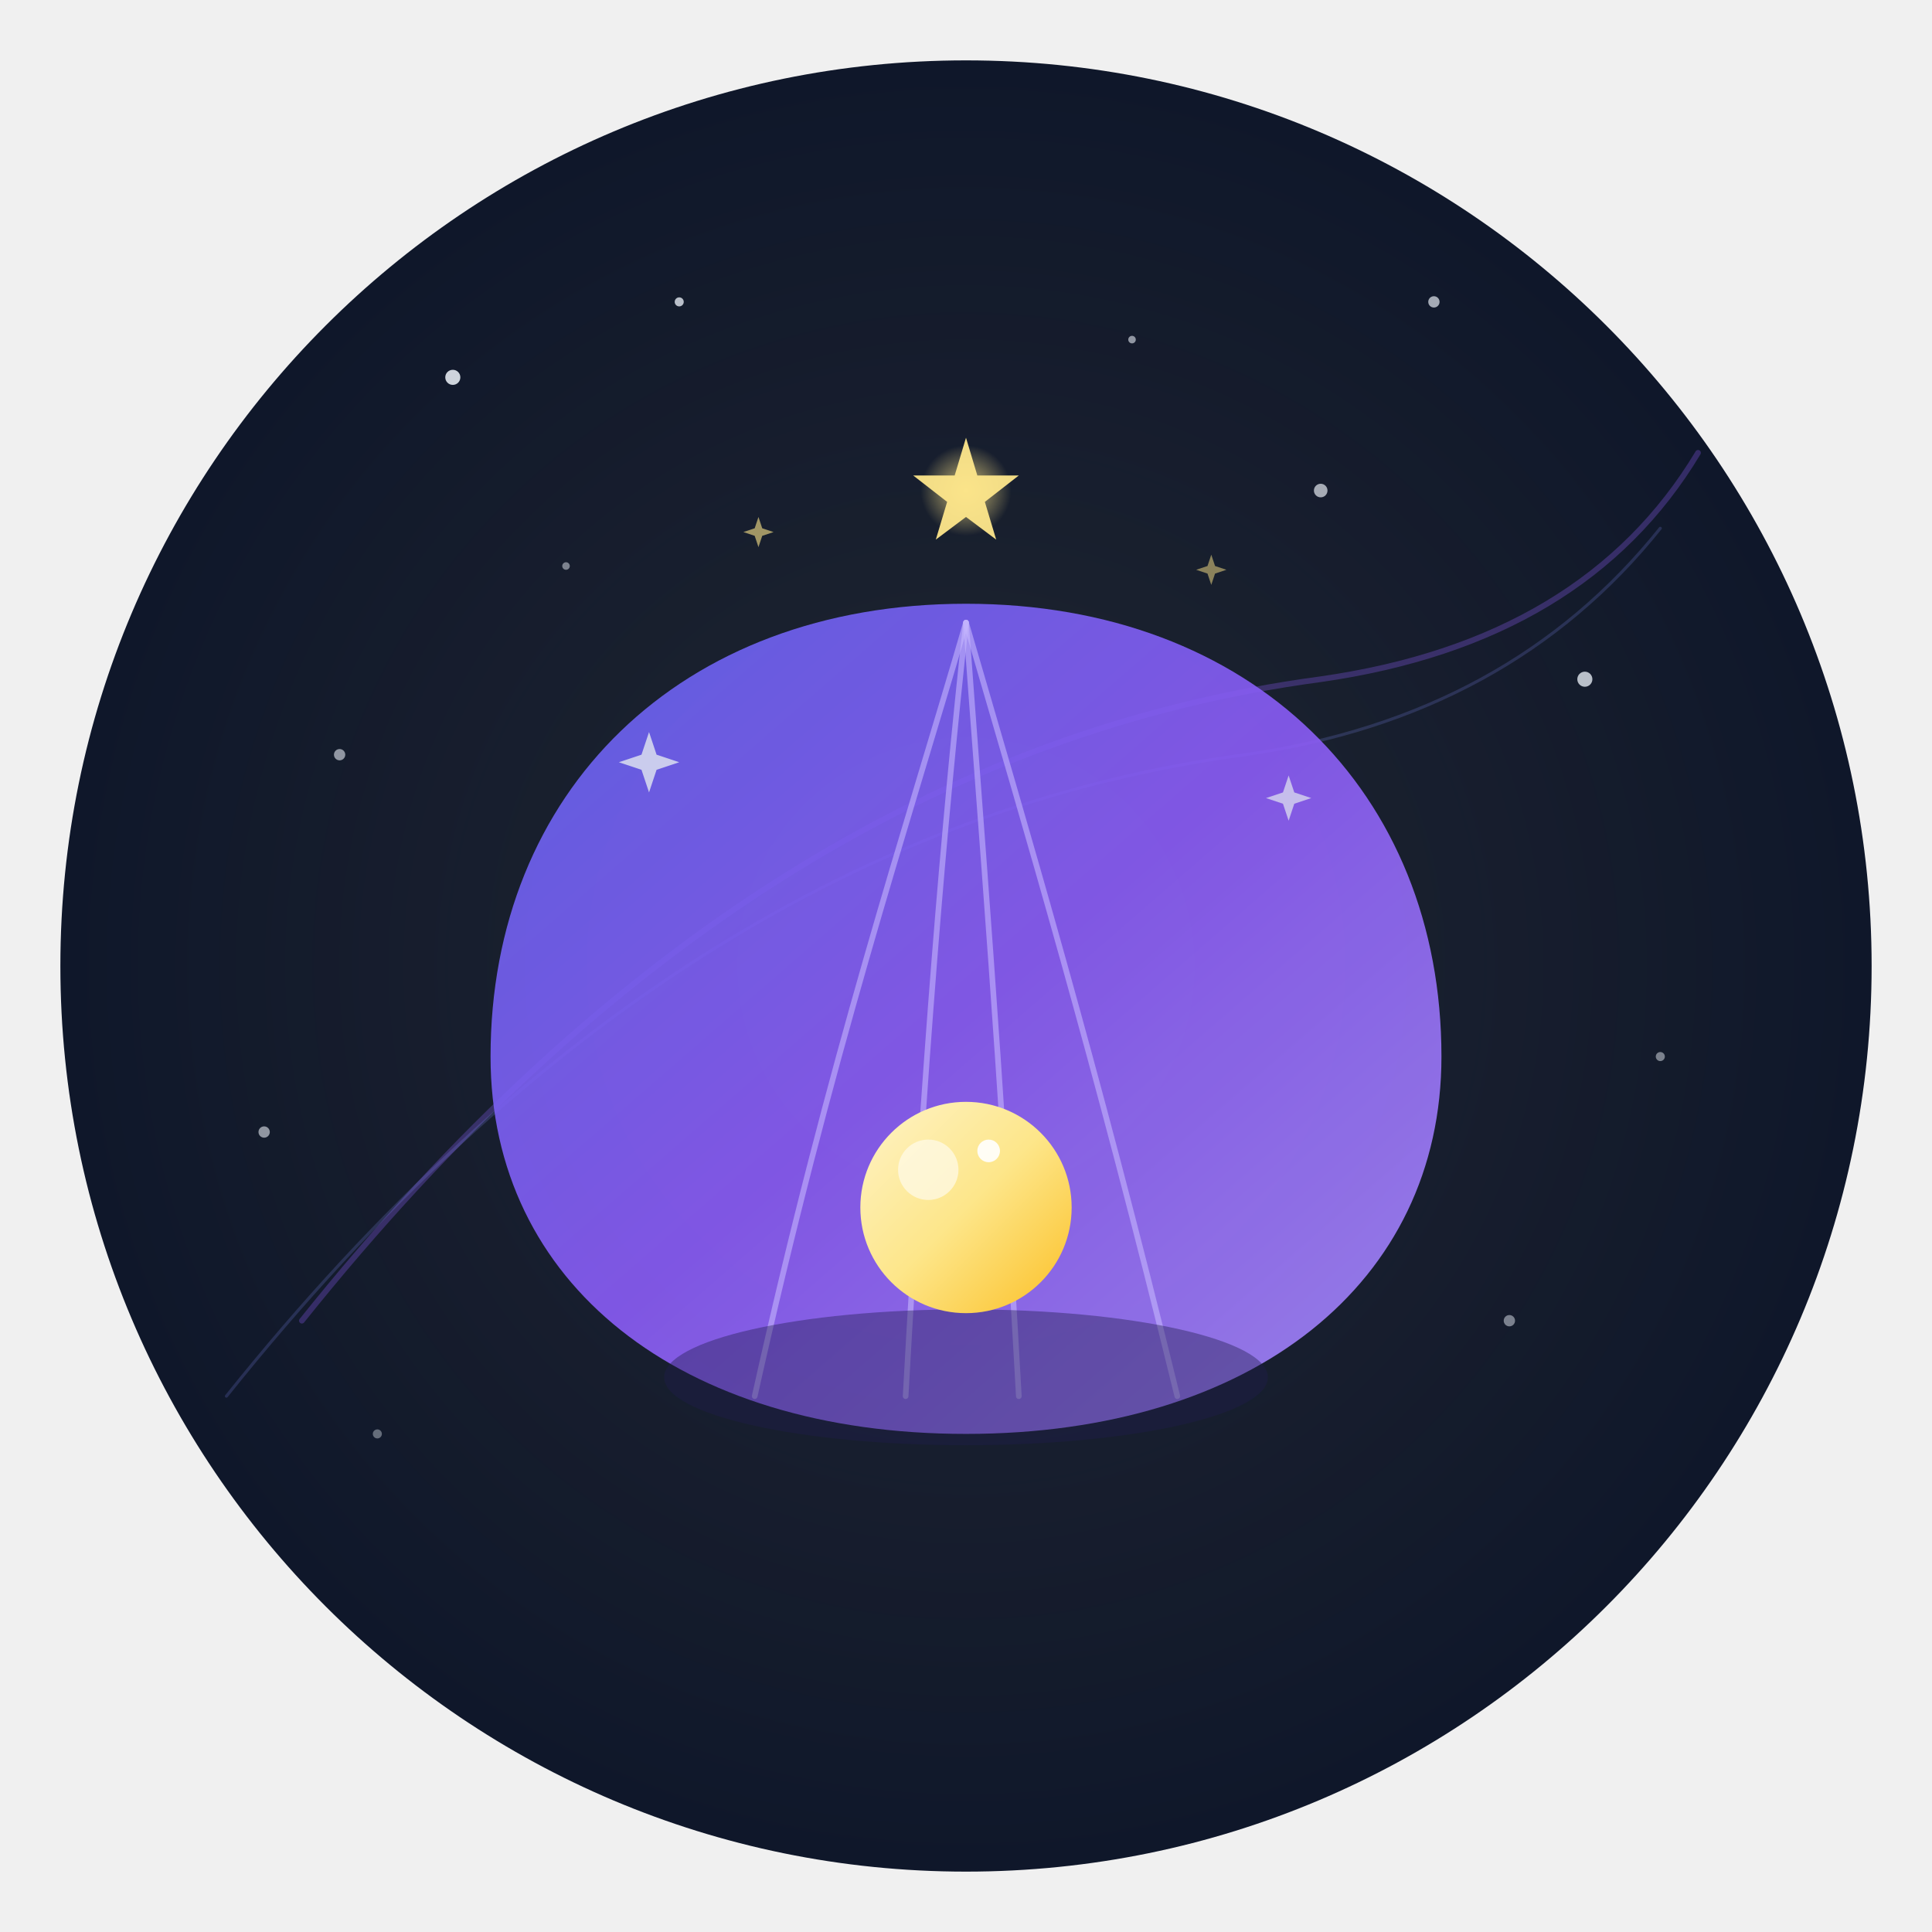
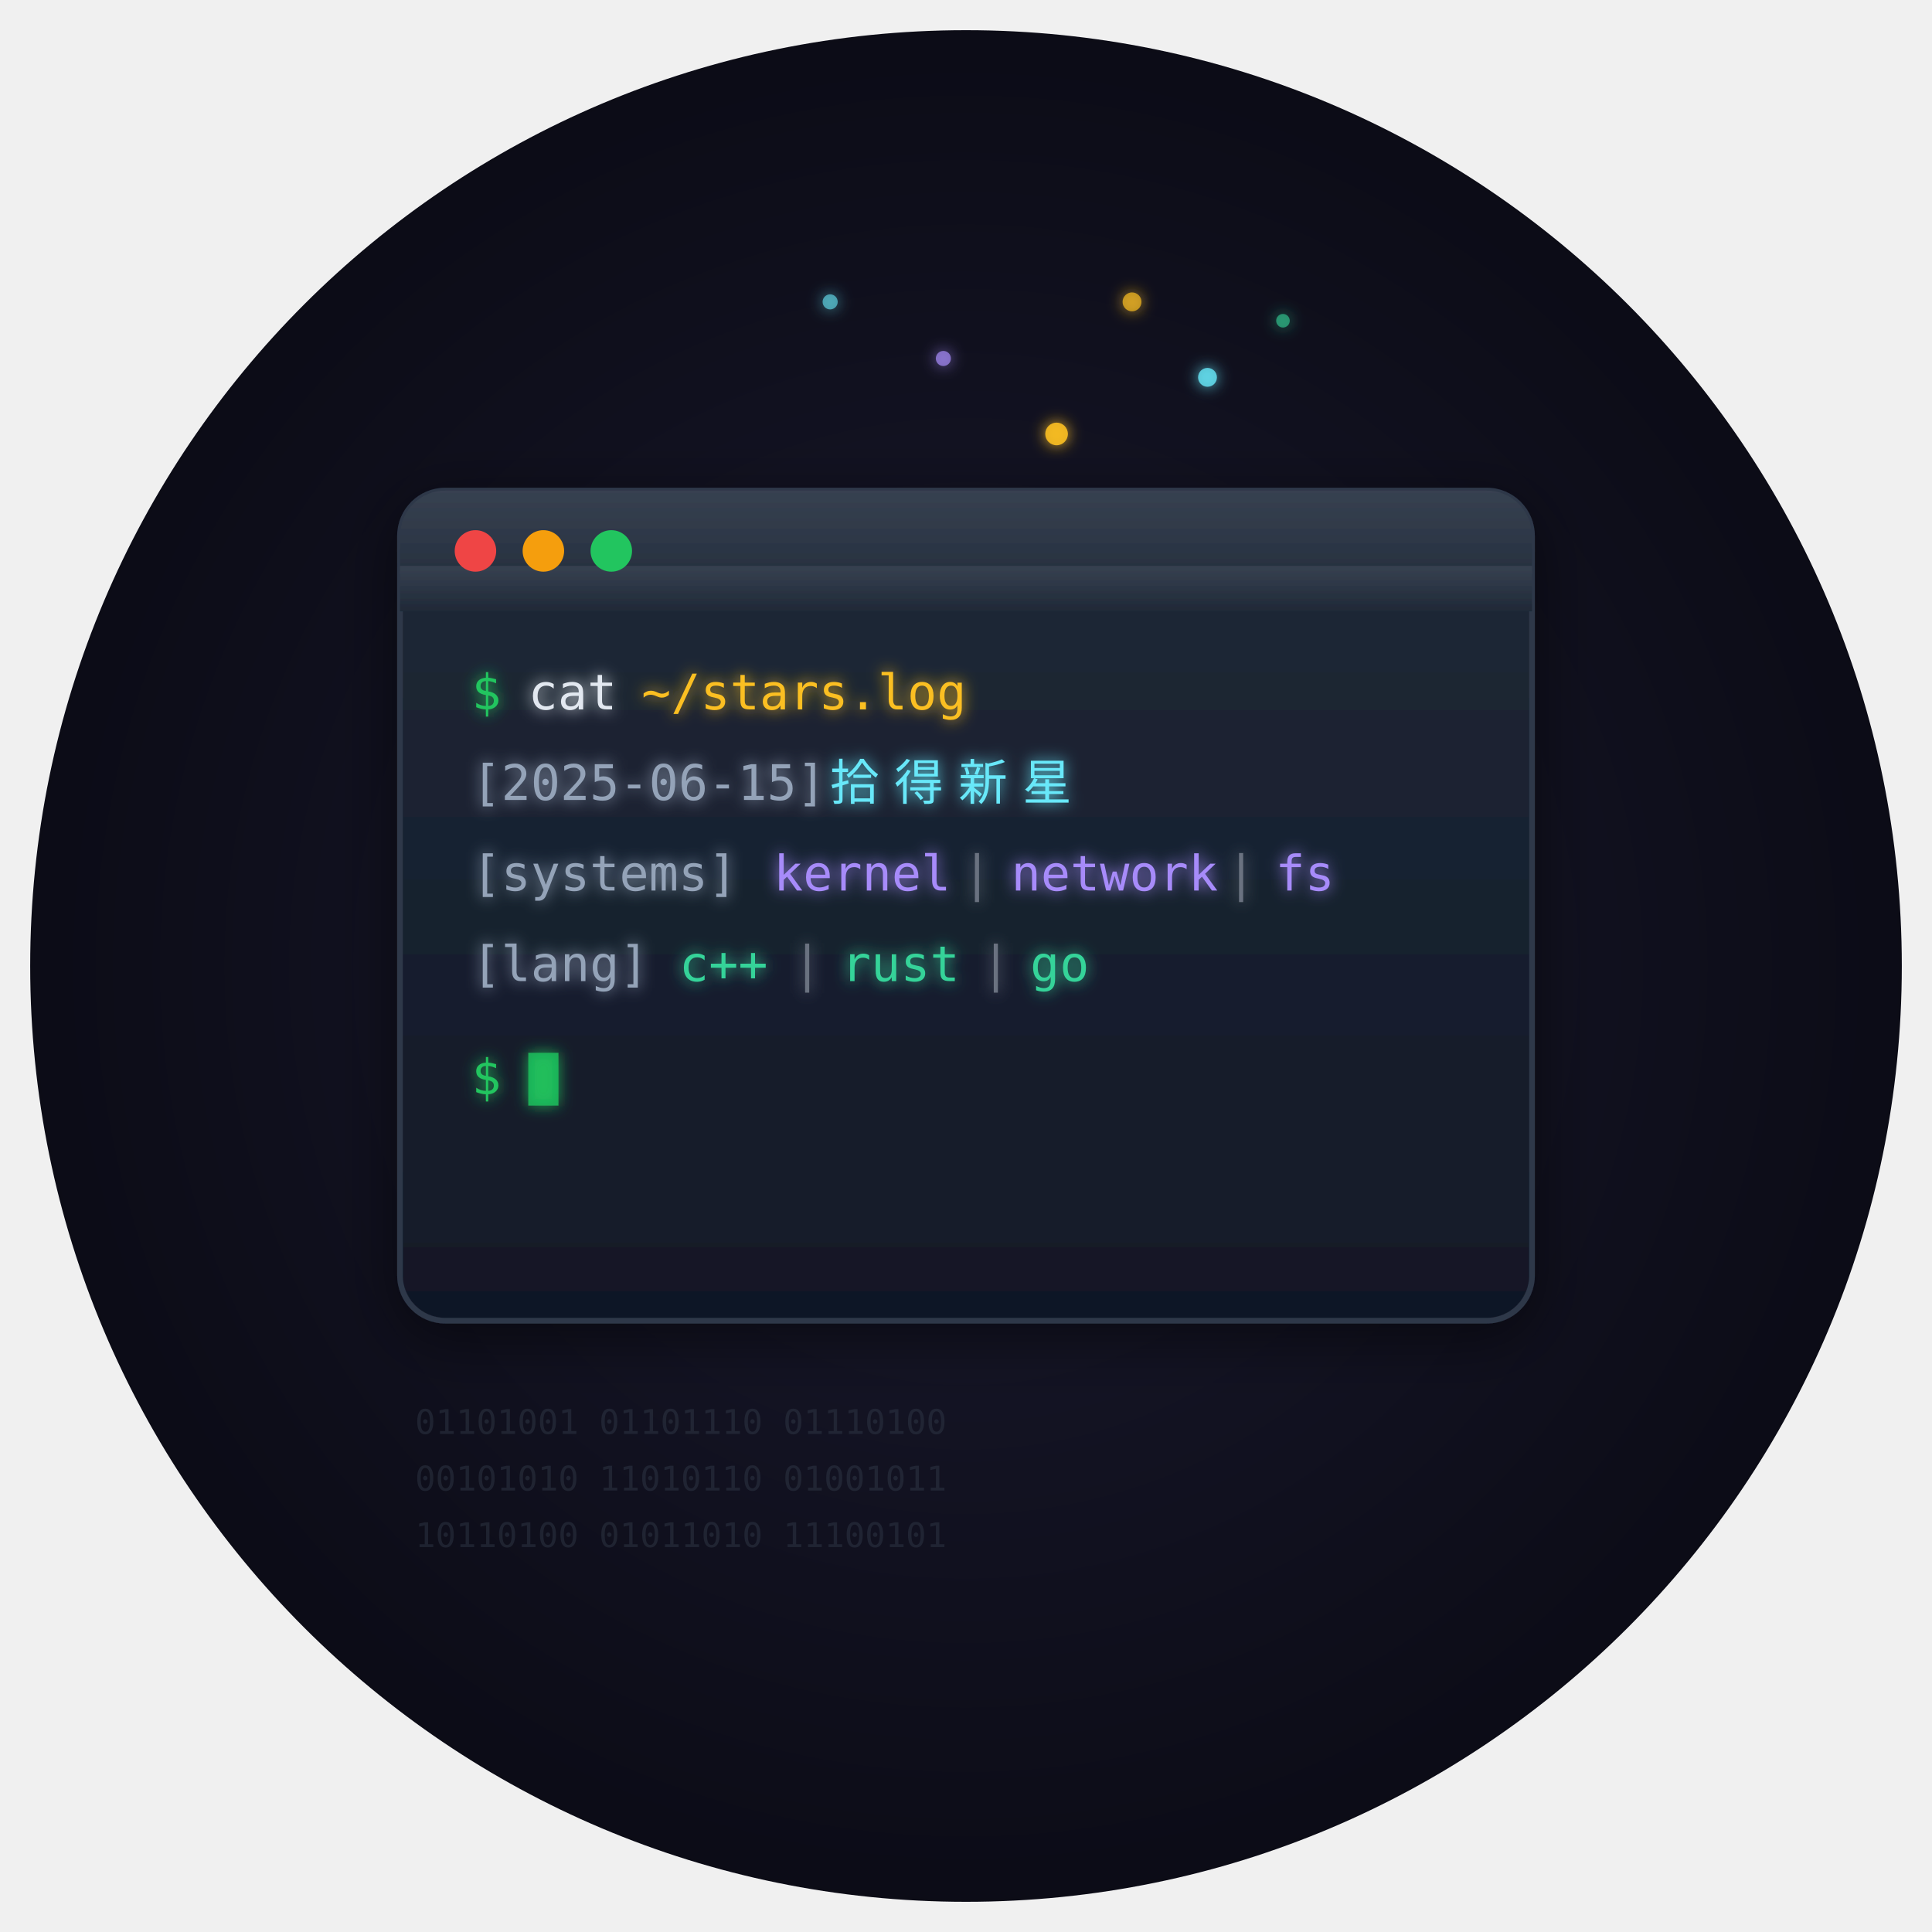
<svg xmlns="http://www.w3.org/2000/svg" viewBox="0 0 512 512" width="512" height="512">
  <defs>
-     <linearGradient id="shellGrad" x1="0%" y1="0%" x2="100%" y2="100%">
-       <stop offset="0%" style="stop-color:#6366f1" />
-       <stop offset="50%" style="stop-color:#8b5cf6" />
-       <stop offset="100%" style="stop-color:#a78bfa" />
+     <radialGradient id="bg" cx="50%" cy="50%" r="55%">
+       <stop offset="0%" stop-color="#1a1a2e" />
+       <stop offset="100%" stop-color="#0a0a14" />
+     </radialGradient>
+     <linearGradient id="termGrad" x1="0%" y1="0%" x2="0%" y2="100%">
+       <stop offset="0%" stop-color="#1f2937" />
+       <stop offset="100%" stop-color="#111827" />
    </linearGradient>
-     <linearGradient id="pearlGrad" x1="0%" y1="0%" x2="100%" y2="100%">
-       <stop offset="0%" style="stop-color:#fef3c7" />
-       <stop offset="50%" style="stop-color:#fde68a" />
-       <stop offset="100%" style="stop-color:#fbbf24" />
+     <linearGradient id="barGrad" x1="0%" y1="0%" x2="0%" y2="100%">
+       <stop offset="0%" stop-color="#374151" />
+       <stop offset="100%" stop-color="#1f2937" />
    </linearGradient>
-     <radialGradient id="starGlow" cx="50%" cy="50%" r="50%">
-       <stop offset="0%" style="stop-color:#fde68a;stop-opacity:0.8" />
-       <stop offset="100%" style="stop-color:#fde68a;stop-opacity:0" />
-     </radialGradient>
+     <filter id="glow">
+       <feGaussianBlur stdDeviation="2" result="blur" />
+       <feMerge>
+         <feMergeNode in="blur" />
+         <feMergeNode in="SourceGraphic" />
+       </feMerge>
+     </filter>
+     <filter id="shadow">
+       <feDropShadow dx="0" dy="4" stdDeviation="8" flood-color="#000" flood-opacity="0.5" />
+     </filter>
  </defs>
-   <circle cx="256" cy="256" r="240" fill="#0f172a" />
-   <circle cx="256" cy="256" r="240" fill="url(#starGlow)" opacity="0.1" />
-   <circle cx="120" cy="100" r="2" fill="#e2e8f0" opacity="0.9" />
-   <circle cx="380" cy="80" r="1.5" fill="#e2e8f0" opacity="0.7" />
-   <circle cx="90" cy="200" r="1.5" fill="#e2e8f0" opacity="0.6" />
-   <circle cx="420" cy="180" r="2" fill="#e2e8f0" opacity="0.8" />
-   <circle cx="150" cy="150" r="1" fill="#e2e8f0" opacity="0.5" />
-   <circle cx="350" cy="130" r="1.8" fill="#e2e8f0" opacity="0.7" />
-   <circle cx="70" cy="300" r="1.5" fill="#e2e8f0" opacity="0.6" />
-   <circle cx="440" cy="280" r="1.2" fill="#e2e8f0" opacity="0.5" />
-   <circle cx="180" cy="80" r="1.2" fill="#e2e8f0" opacity="0.8" />
-   <circle cx="300" cy="90" r="1" fill="#e2e8f0" opacity="0.6" />
-   <circle cx="400" cy="350" r="1.5" fill="#e2e8f0" opacity="0.5" />
-   <circle cx="100" cy="380" r="1.2" fill="#e2e8f0" opacity="0.4" />
-   <path d="M 80 350 Q 200 200 350 180 Q 420 170 450 120" fill="none" stroke="url(#shellGrad)" stroke-width="1.5" opacity="0.3" stroke-linecap="round" />
-   <path d="M 60 370 Q 180 220 330 200 Q 400 190 440 140" fill="none" stroke="#818cf8" stroke-width="0.8" opacity="0.2" stroke-linecap="round" />
-   <path d="M 256 380             C 180 380 130 340 130 280             C 130 210 180 160 256 160             C 332 160 382 210 382 280             C 382 340 332 380 256 380 Z" fill="url(#shellGrad)" opacity="0.9" />
-   <path d="M 256 165 C 240 220 220 280 200 370" fill="none" stroke="#c4b5fd" stroke-width="1.5" opacity="0.6" stroke-linecap="round" />
-   <path d="M 256 165 C 250 220 245 280 240 370" fill="none" stroke="#c4b5fd" stroke-width="1.5" opacity="0.6" stroke-linecap="round" />
-   <path d="M 256 165 C 260 220 265 280 270 370" fill="none" stroke="#c4b5fd" stroke-width="1.5" opacity="0.6" stroke-linecap="round" />
-   <path d="M 256 165 C 272 220 290 280 312 370" fill="none" stroke="#c4b5fd" stroke-width="1.5" opacity="0.6" stroke-linecap="round" />
-   <ellipse cx="256" cy="365" rx="80" ry="18" fill="#1e1b4b" opacity="0.4" />
-   <circle cx="256" cy="320" r="28" fill="url(#pearlGrad)" />
-   <circle cx="246" cy="310" r="8" fill="#fffbeb" opacity="0.7" />
-   <circle cx="262" cy="305" r="3" fill="#ffffff" opacity="0.9" />
-   <g transform="translate(256, 130)">
-     <circle cx="0" cy="0" r="12" fill="url(#starGlow)" />
-     <path d="M 0 -14 L 3 -4 L 14 -4 L 5 3 L 8 13 L 0 7 L -8 13 L -5 3 L -14 -4 L -3 -4 Z" fill="#fde68a" opacity="0.95" />
+   <circle cx="256" cy="256" r="248" fill="url(#bg)" />
+   <g filter="url(#shadow)">
+     <rect x="106" y="130" width="300" height="220" rx="12" fill="url(#termGrad)" stroke="#2d3748" stroke-width="1.5" />
+     <rect x="106" y="130" width="300" height="32" rx="12" fill="url(#barGrad)" />
+     <rect x="106" y="150" width="300" height="12" fill="url(#barGrad)" />
+     <circle cx="126" cy="146" r="5.5" fill="#ef4444" />
+     <circle cx="144" cy="146" r="5.5" fill="#f59e0b" />
+     <circle cx="162" cy="146" r="5.5" fill="#22c55e" />
  </g>
-   <path d="M 170 200 l 2 -6 l 2 6 l 6 2 l -6 2 l -2 6 l -2 -6 l -6 -2 z" fill="#e2e8f0" opacity="0.8" />
-   <path d="M 340 210 l 1.5 -4.5 l 1.5 4.5 l 4.5 1.5 l -4.5 1.5 l -1.5 4.5 l -1.5 -4.5 l -4.5 -1.5 z" fill="#e2e8f0" opacity="0.7" />
-   <path d="M 200 140 l 1 -3 l 1 3 l 3 1 l -3 1 l -1 3 l -1 -3 l -3 -1 z" fill="#fde68a" opacity="0.6" />
-   <path d="M 320 150 l 1 -3 l 1 3 l 3 1 l -3 1 l -1 3 l -1 -3 l -3 -1 z" fill="#fde68a" opacity="0.5" />
+   <g font-family="'SF Mono', 'Fira Code', 'JetBrains Mono', monospace" font-size="13" filter="url(#glow)">
+     <text x="125" y="188" fill="#22c55e">$</text>
+     <text x="140" y="188" fill="#e2e8f0">cat</text>
+     <text x="170" y="188" fill="#fbbf24">~/stars.log</text>
+     <text x="125" y="212" fill="#94a3b8">[2025-06-15]</text>
+     <text x="220" y="212" fill="#67e8f9">拾</text>
+     <text x="237" y="212" fill="#67e8f9">得</text>
+     <text x="254" y="212" fill="#67e8f9">新</text>
+     <text x="271" y="212" fill="#67e8f9">星</text>
+     <text x="125" y="236" fill="#94a3b8">[systems]</text>
+     <text x="205" y="236" fill="#a78bfa">kernel</text>
+     <text x="255" y="236" fill="#6b7280">|</text>
+     <text x="268" y="236" fill="#a78bfa">network</text>
+     <text x="325" y="236" fill="#6b7280">|</text>
+     <text x="338" y="236" fill="#a78bfa">fs</text>
+     <text x="125" y="260" fill="#94a3b8">[lang]</text>
+     <text x="180" y="260" fill="#34d399">c++</text>
+     <text x="210" y="260" fill="#6b7280">|</text>
+     <text x="223" y="260" fill="#34d399">rust</text>
+     <text x="260" y="260" fill="#6b7280">|</text>
+     <text x="273" y="260" fill="#34d399">go</text>
+     <text x="125" y="290" fill="#22c55e">$</text>
+     <rect x="140" y="279" width="8" height="14" fill="#22c55e" opacity="0.8">
+       <animate attributeName="opacity" values="0.8;0.2;0.8" dur="1.2s" repeatCount="indefinite" />
+     </rect>
+   </g>
+   <g filter="url(#glow)">
+     <circle cx="280" cy="115" r="3" fill="#fbbf24" opacity="0.9" />
+     <circle cx="320" cy="100" r="2.5" fill="#67e8f9" opacity="0.8" />
+     <circle cx="250" cy="95" r="2" fill="#a78bfa" opacity="0.7" />
+     <circle cx="300" cy="80" r="2.5" fill="#fbbf24" opacity="0.7" />
+     <circle cx="340" cy="85" r="1.8" fill="#34d399" opacity="0.6" />
+     <circle cx="220" cy="80" r="2" fill="#67e8f9" opacity="0.6" />
+   </g>
+   <g font-family="'SF Mono', monospace" font-size="9" fill="#374151" opacity="0.4">
+     <text x="110" y="380">01101001 01101110 01110100</text>
+     <text x="110" y="395">00101010 11010110 01001011</text>
+     <text x="110" y="410">10110100 01011010 11100101</text>
+   </g>
</svg>
